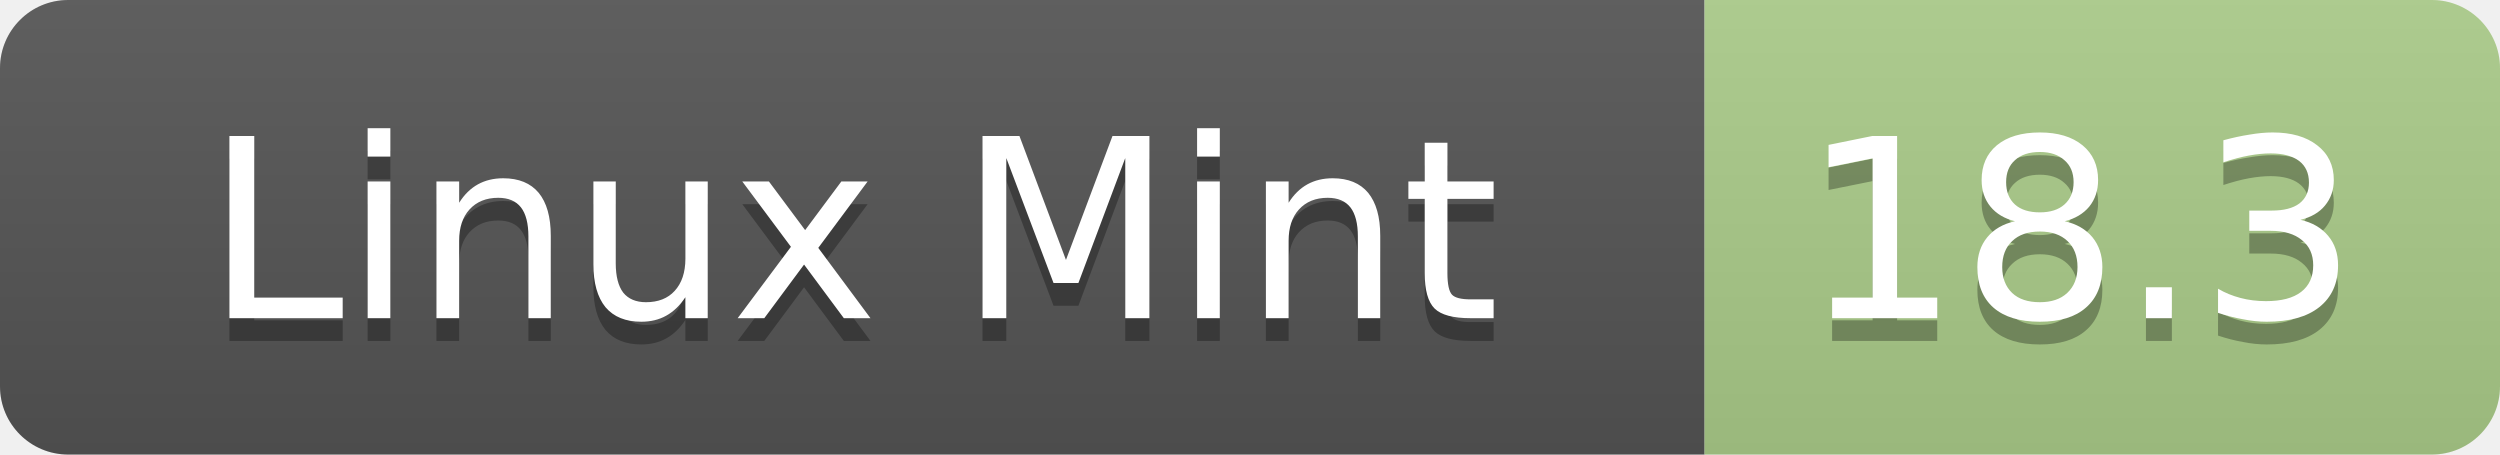
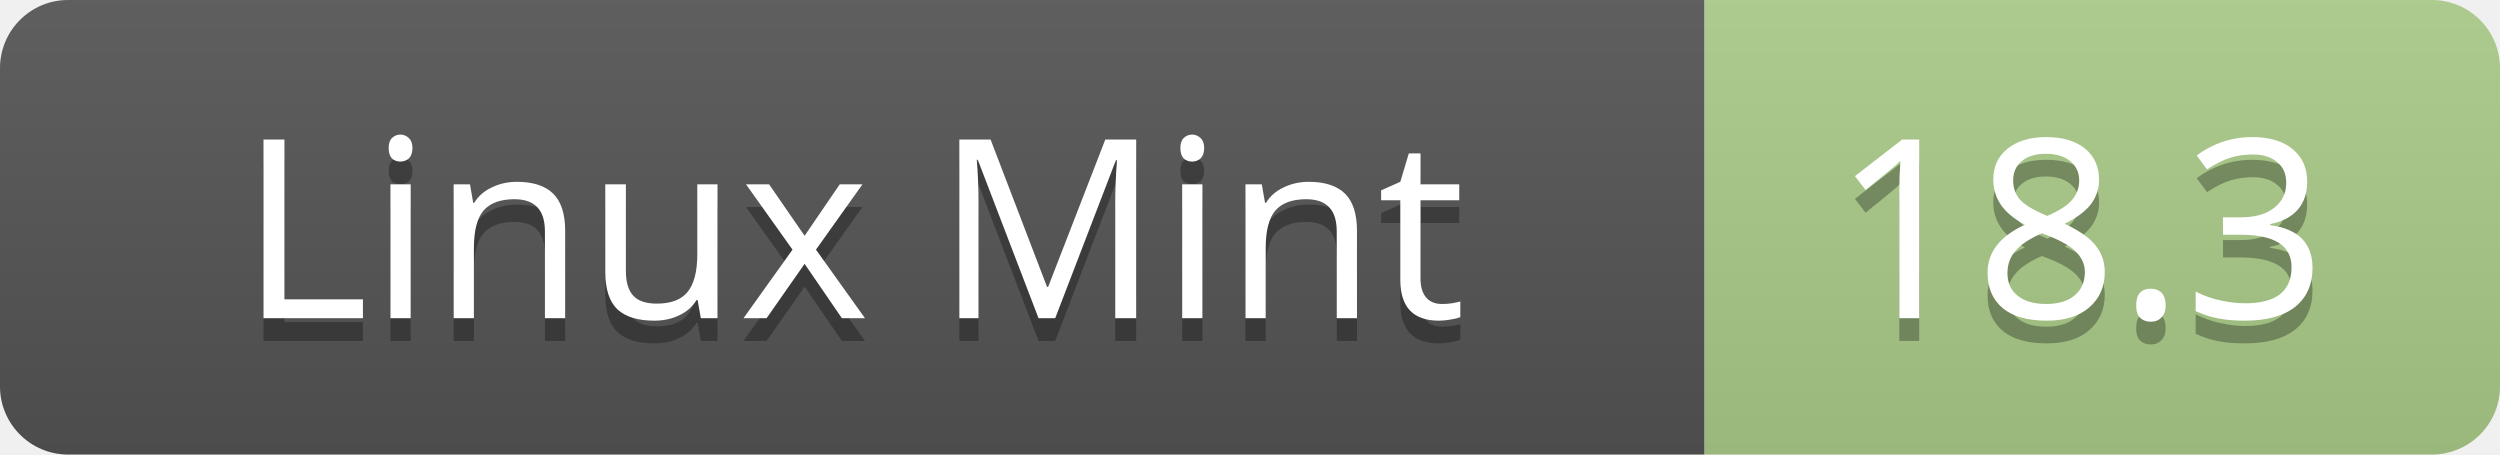
<svg xmlns="http://www.w3.org/2000/svg" width="110" height="20">
  <linearGradient id="b" x2="0" y2="100%">
    <stop offset="0" stop-color="#bbb" stop-opacity=".1" />
    <stop offset="1" stop-opacity=".1" />
  </linearGradient>
  <clipPath id="a">
    <rect width="110" height="20" rx="3" fill="#fff" />
  </clipPath>
  <g clip-path="url(#a)">
    <path fill="#555" d="M0 0h75v20H0z" />
    <path fill="#accd8a" d="M75 0h35v20H75z" />
    <path fill="url(#b)" d="M0 0h110v20H0z" />
  </g>
-   <g fill="#fff" text-anchor="middle" font-family="DejaVu Sans,Verdana,Geneva,sans-serif" font-size="11">
+   <g fill="#fff" text-anchor="middle" font-family="Open Sans,DejaVu Sans,Verdana,Geneva,sans-serif" font-size="11">
    <text x="37.5" y="15" fill="#010101" fill-opacity=".3">Linux Mint</text>
    <text x="37.5" y="14">Linux Mint</text>
    <text x="91.5" y="15" fill="#010101" fill-opacity=".3">18.3</text>
    <text x="91.5" y="14">18.3</text>
  </g>
</svg>
